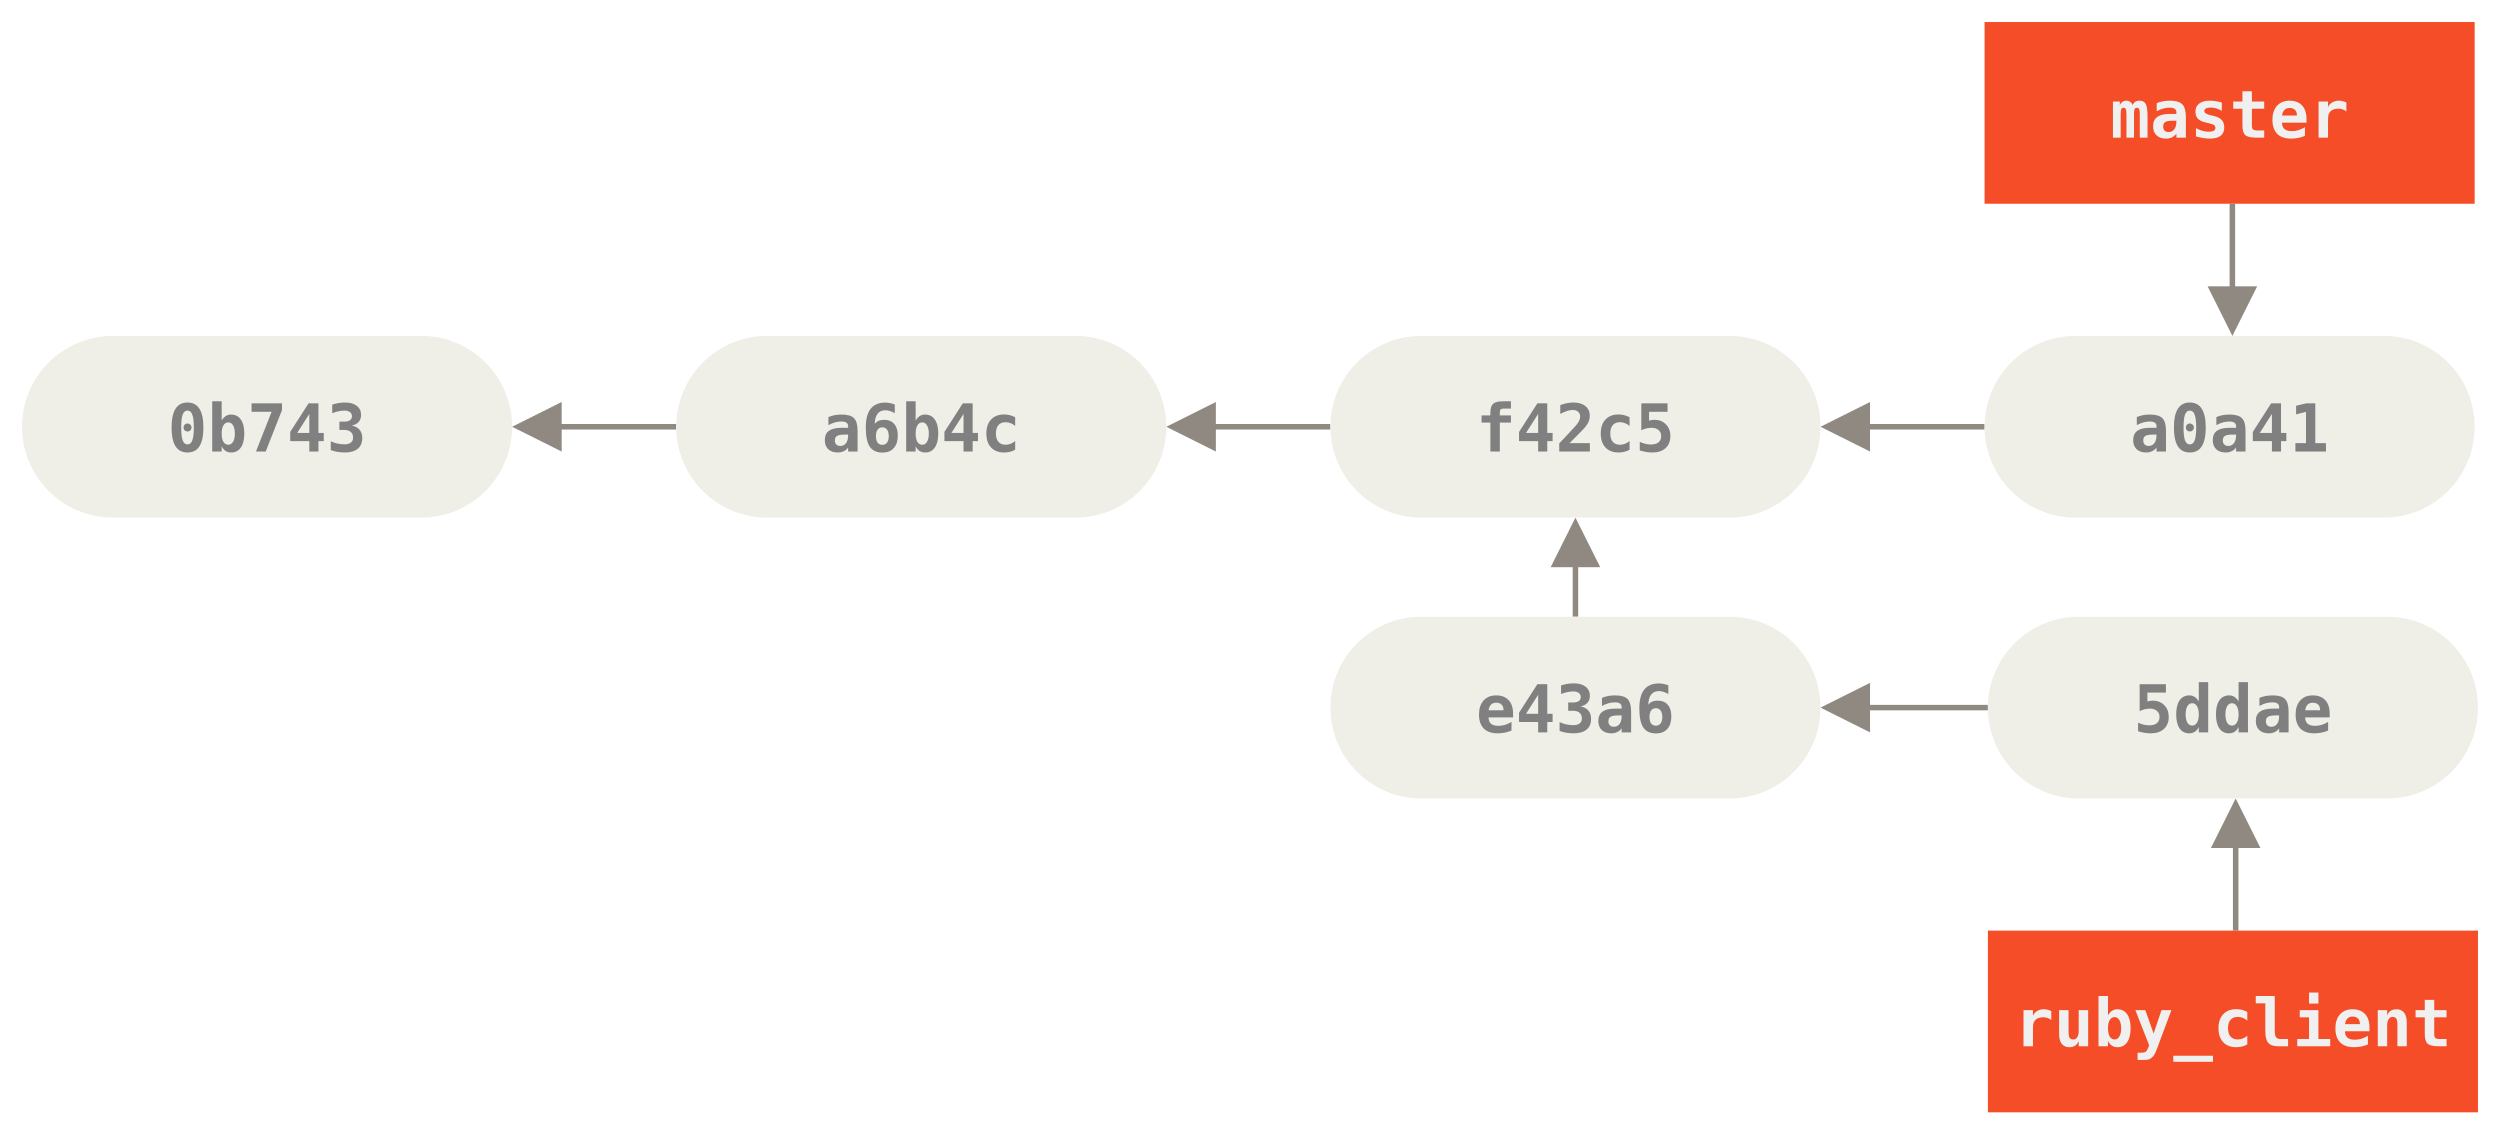
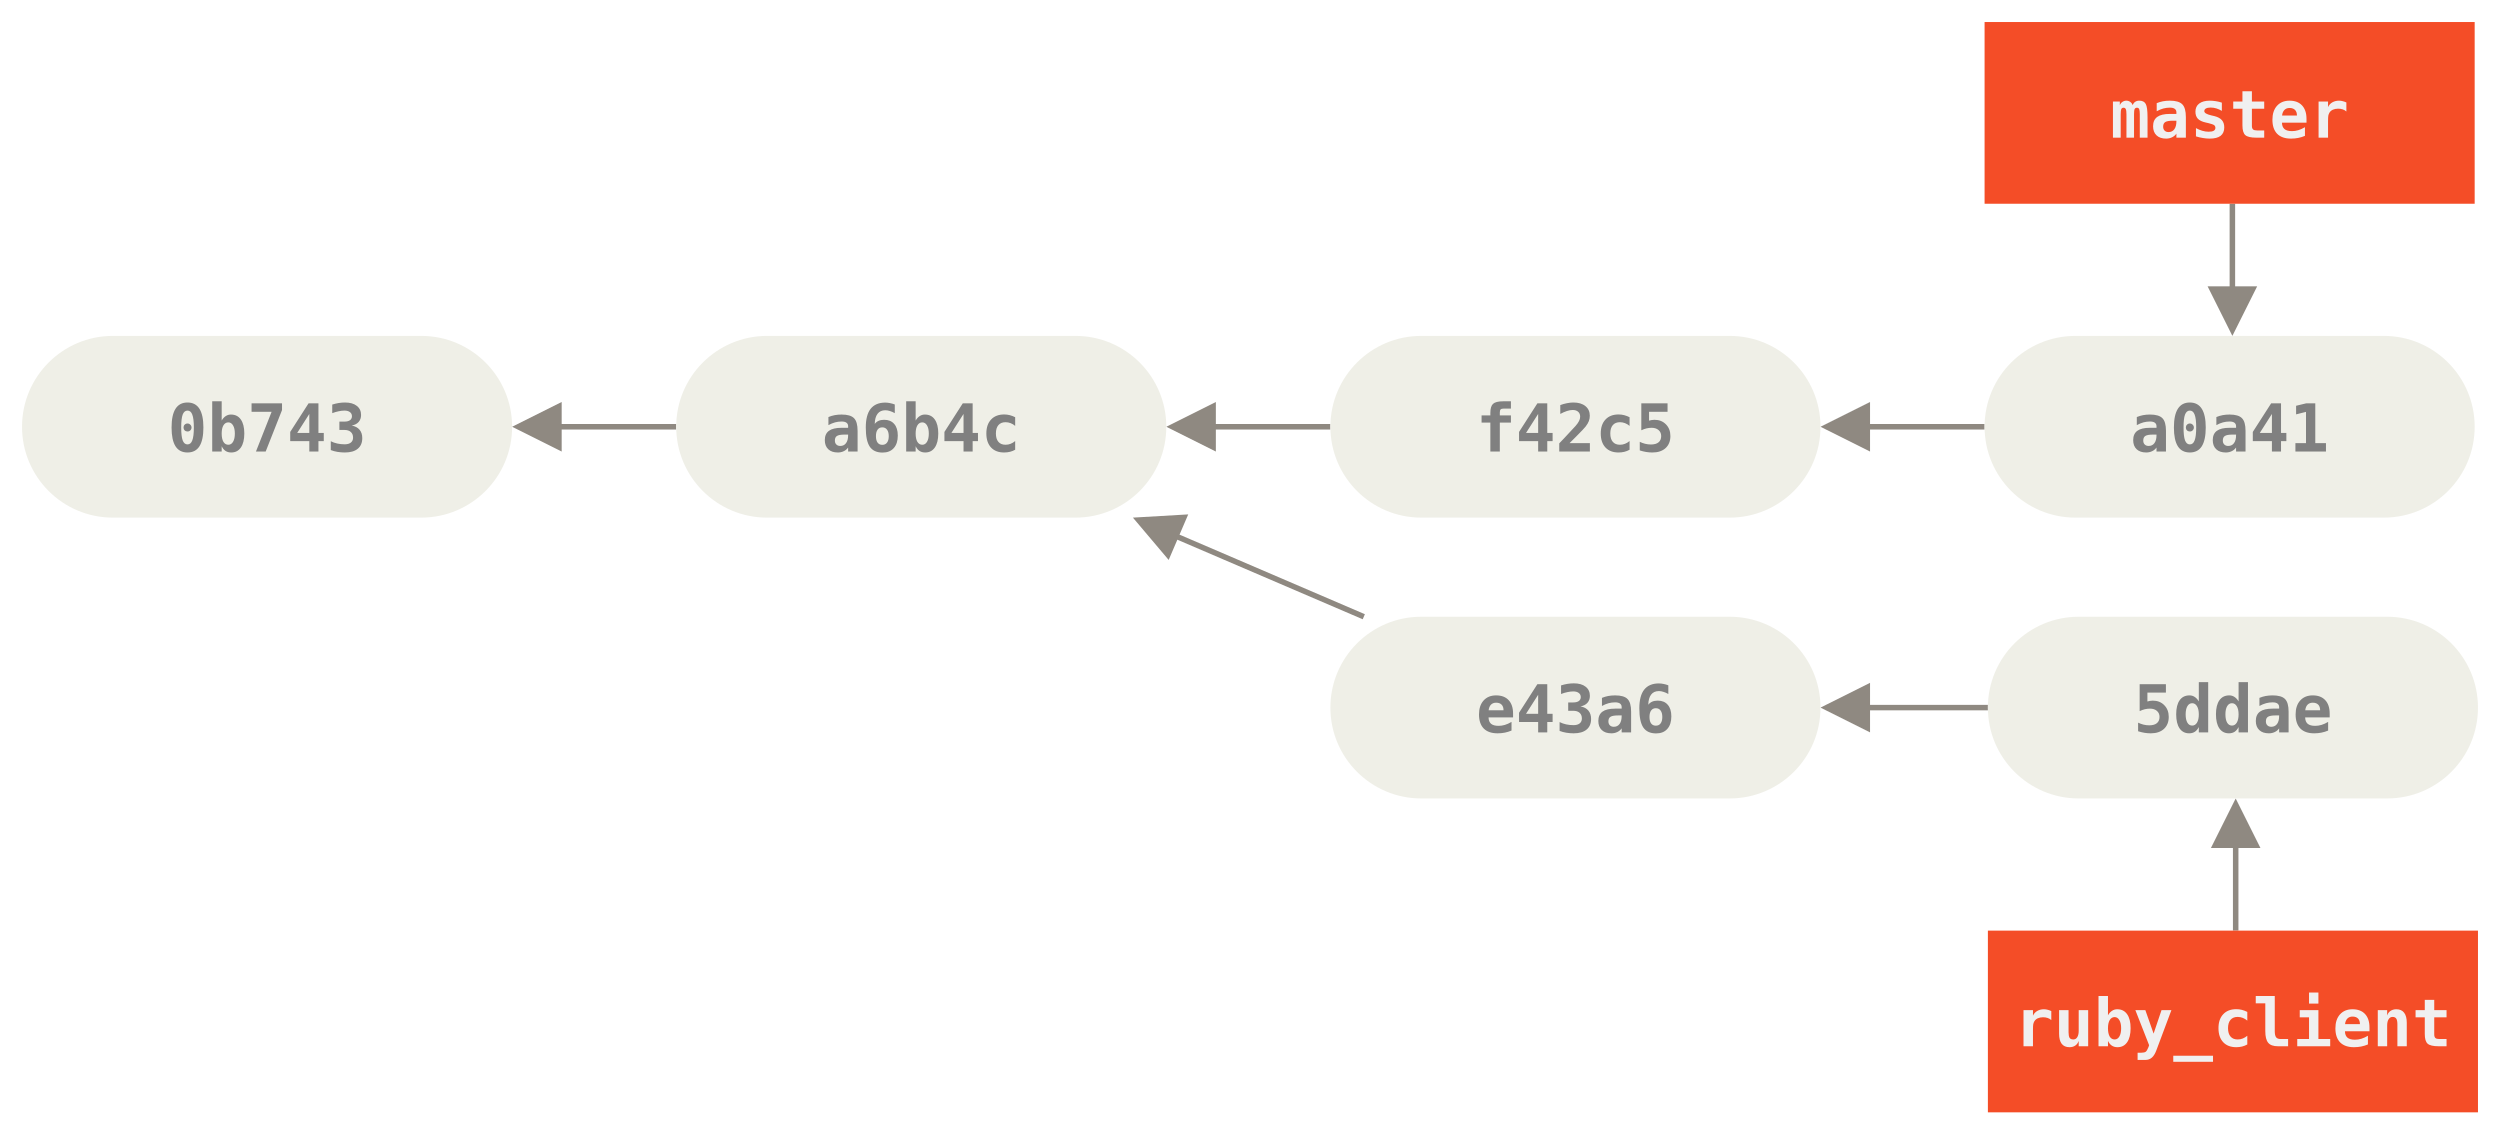
<svg xmlns="http://www.w3.org/2000/svg" version="1.1" width="908" height="412" viewBox="0 0 454 206">
  <path d="m102 77h20.8v1h-20.8v4l-9-4.5 9-4.5z" fill="#8f8981" />
  <path d="m220.8 77h20.8v1h-20.8v4l-9-4.5 9-4.5z" fill="#8f8981" />
  <path d="m339.6 77h20.8v1h-20.8v4l-9-4.5 9-4.5z" fill="#8f8981" />
-   <path d="M286.6 112 L286.6 103 L290.6 103 L286.1 94 L281.6 103 L285.6 103 L285.6 112 Z" fill="#8f8981" />
+   <path d="M247.862 111.541 L214.203 97.091 L215.781 93.415 L205.735 94 L212.23 101.685 L213.808 98.01 L247.467 112.459 Z" fill="#8f8981" />
  <path d="m339.6 128h21.4v1h-21.4v4l-9-4.5 9-4.5z" fill="#8f8981" />
  <path d="m404.9 52v-15h1v15h4l-4.5 9-4.5-9h4z" fill="#8f8981" />
  <path d="m405.5 154v15h1v-15h4l-4.5-9-4.5 9h4z" fill="#8f8981" />
  <g>
    <rect x="4" y="61" width="89" height="33" rx="16.5" ry="16.5" fill="#efefe7" />
    <text font-size="12px" font-weight="700" font-family="'JetBrains Mono', 'Source Code Pro', monospace" text-anchor="middle">
      <tspan x="48.5" y="82" fill="gray">0b743</tspan>
    </text>
  </g>
  <g>
    <rect x="122.8" y="61" width="89" height="33" rx="16.5" ry="16.5" fill="#efefe7" />
    <text font-size="12px" font-weight="700" font-family="'JetBrains Mono', 'Source Code Pro', monospace" text-anchor="middle">
      <tspan x="167.3" y="82" fill="gray">a6b4c</tspan>
    </text>
  </g>
  <g>
    <rect x="241.6" y="61" width="89" height="33" rx="16.5" ry="16.5" fill="#efefe7" />
    <text font-size="12px" font-weight="700" font-family="'JetBrains Mono', 'Source Code Pro', monospace" text-anchor="middle">
      <tspan x="286.1" y="82" fill="gray">f42c5</tspan>
    </text>
  </g>
  <g>
    <rect x="360.4" y="61" width="89" height="33" rx="16.5" ry="16.5" fill="#efefe7" />
    <text font-size="12px" font-weight="700" font-family="'JetBrains Mono', 'Source Code Pro', monospace" text-anchor="middle">
      <tspan x="404.9" y="82" fill="gray">a0a41</tspan>
    </text>
  </g>
  <g>
    <rect x="360.4" y="4" width="89" height="33" fill="#f44d27" />
    <text font-size="12px" font-weight="700" font-family="'JetBrains Mono', 'Source Code Pro', monospace" text-anchor="middle">
      <tspan x="404.9" y="25" fill="#f0f0f0">master</tspan>
    </text>
  </g>
  <g>
    <rect x="241.6" y="112" width="89" height="33" rx="16.5" ry="16.5" fill="#efefe7" />
    <text font-size="12px" font-weight="700" font-family="'JetBrains Mono', 'Source Code Pro', monospace" text-anchor="middle">
      <tspan x="286.1" y="133" fill="gray">e43a6</tspan>
    </text>
  </g>
  <g>
    <rect x="361" y="112" width="89" height="33" rx="16.5" ry="16.5" fill="#efefe7" />
    <text font-size="12px" font-weight="700" font-family="'JetBrains Mono', 'Source Code Pro', monospace" text-anchor="middle">
      <tspan x="405.5" y="133" fill="gray">5ddae</tspan>
    </text>
  </g>
  <g>
    <rect x="361" y="169" width="89" height="33" fill="#f44d27" />
    <text font-size="12px" font-weight="700" font-family="'JetBrains Mono', 'Source Code Pro', monospace" text-anchor="middle">
      <tspan x="405.5" y="190" fill="#f0f0f0">ruby_client</tspan>
    </text>
  </g>
</svg>
